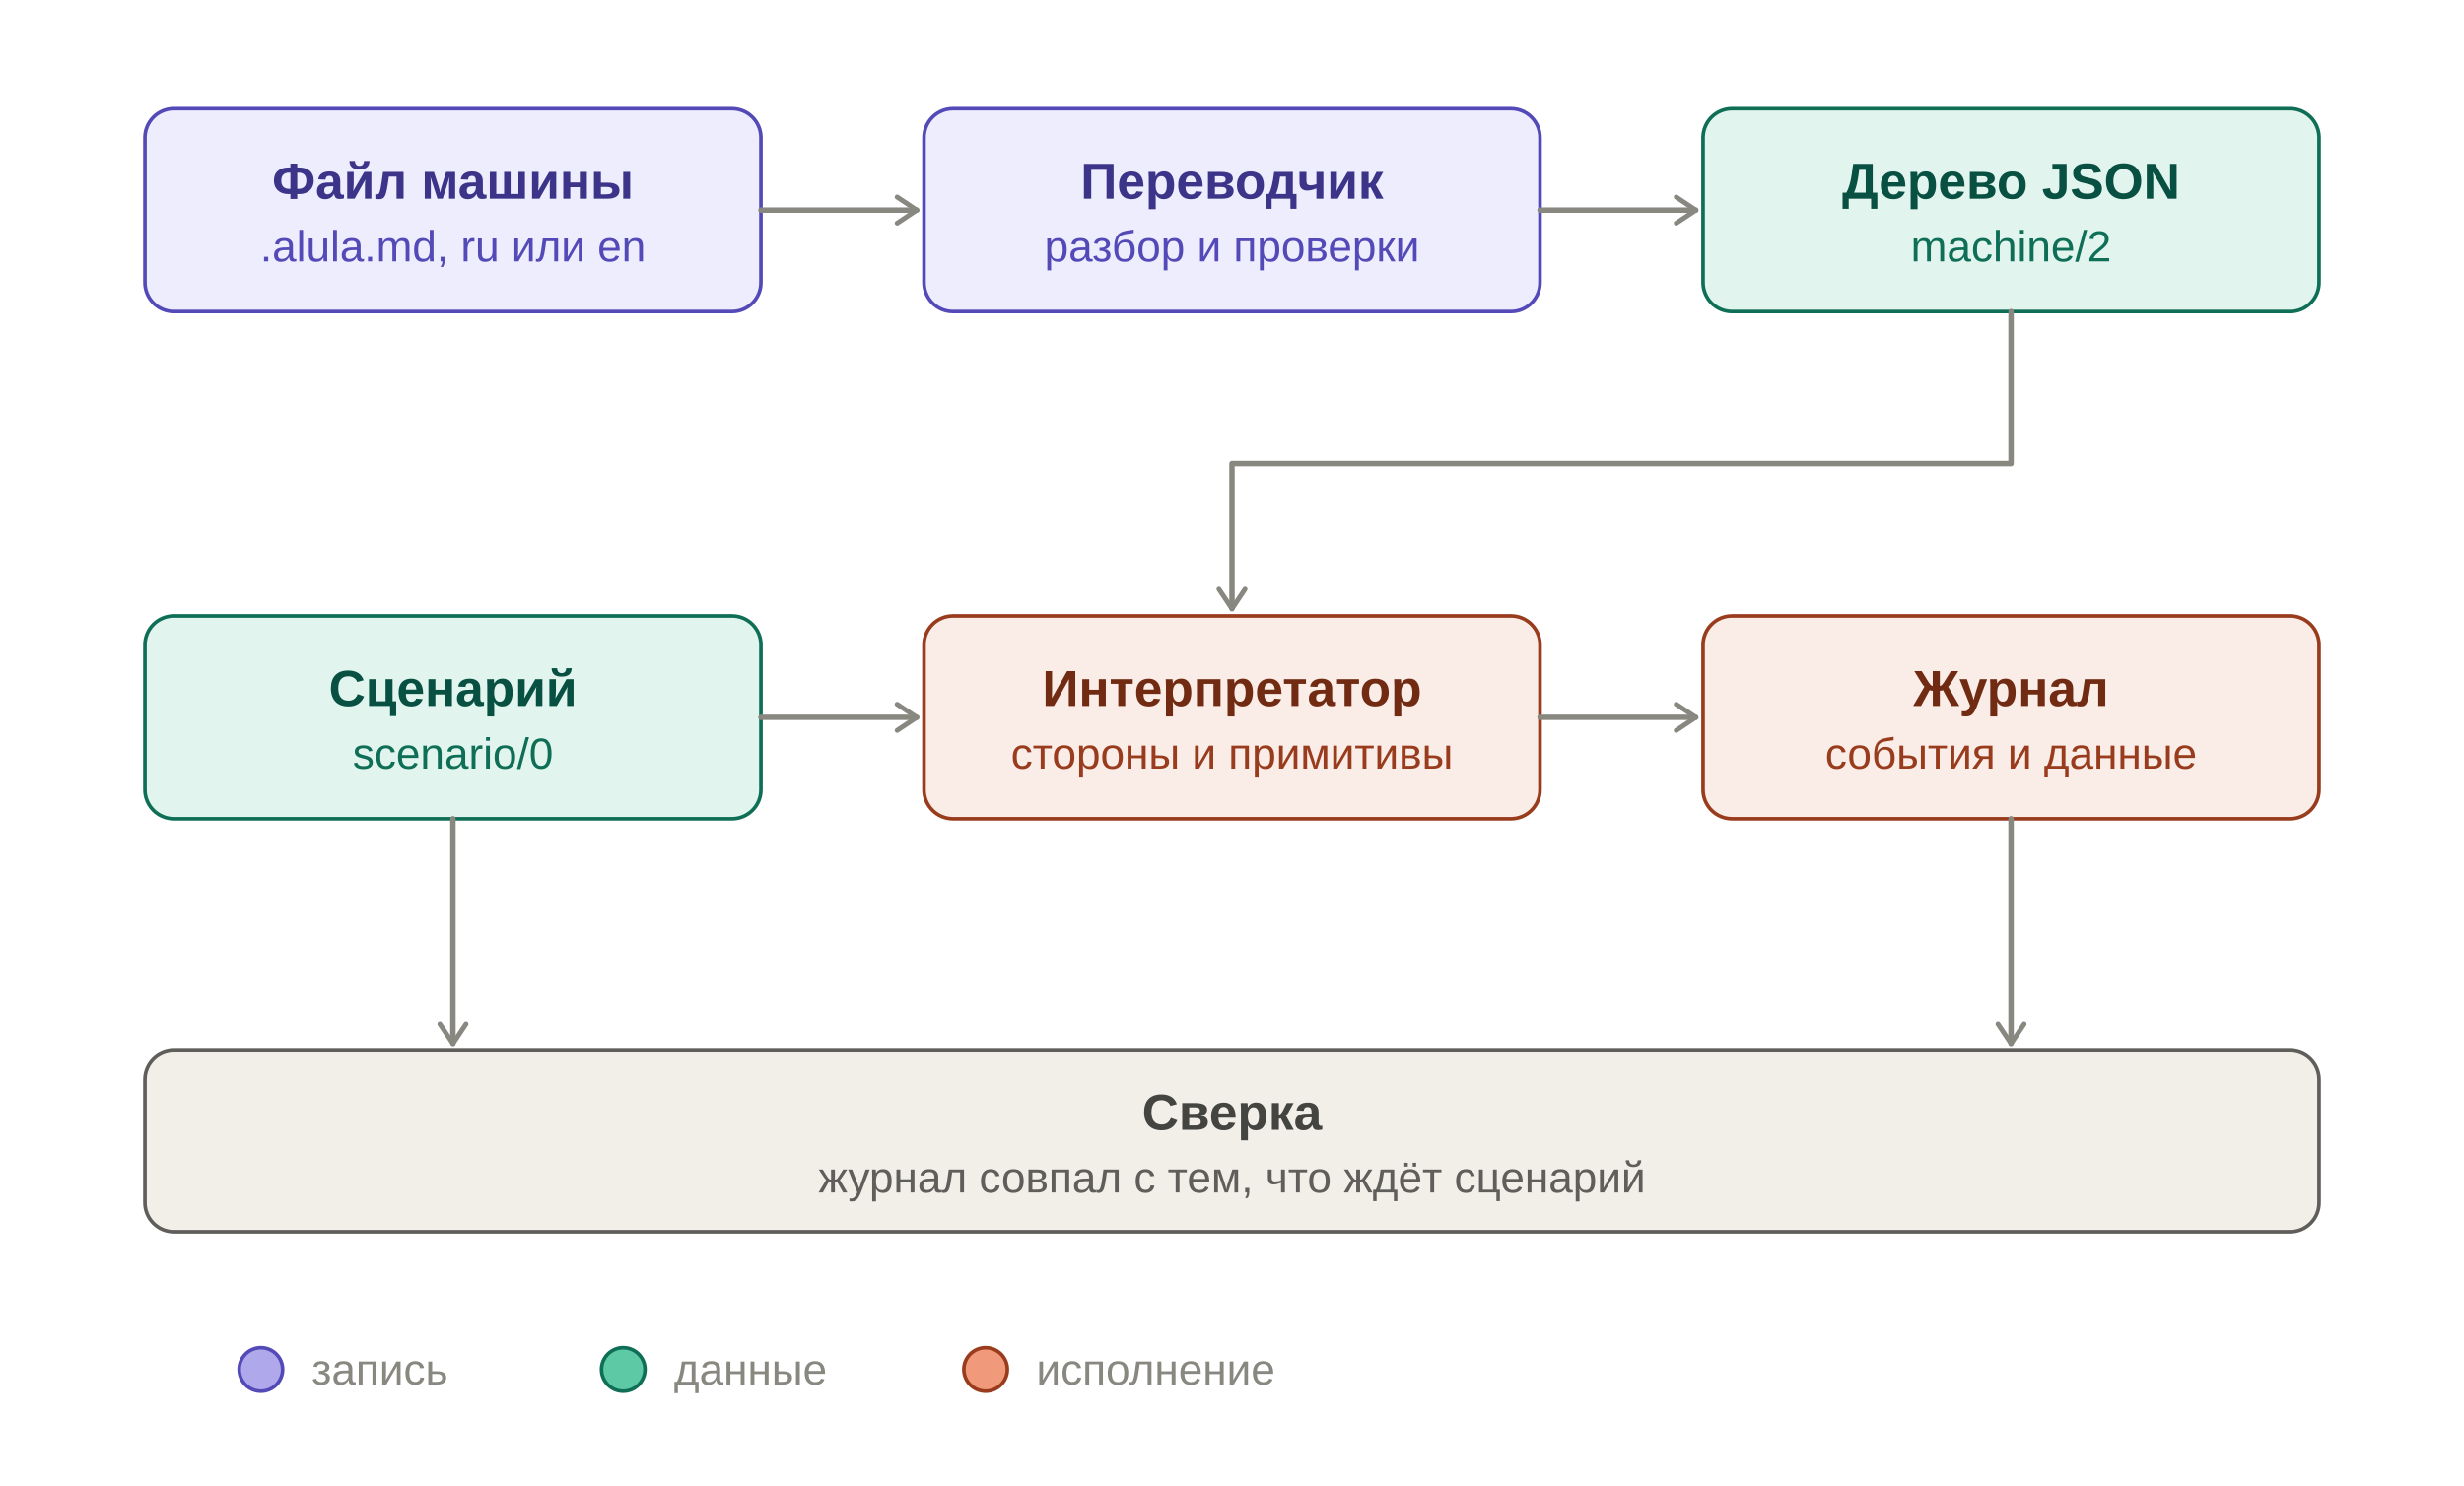
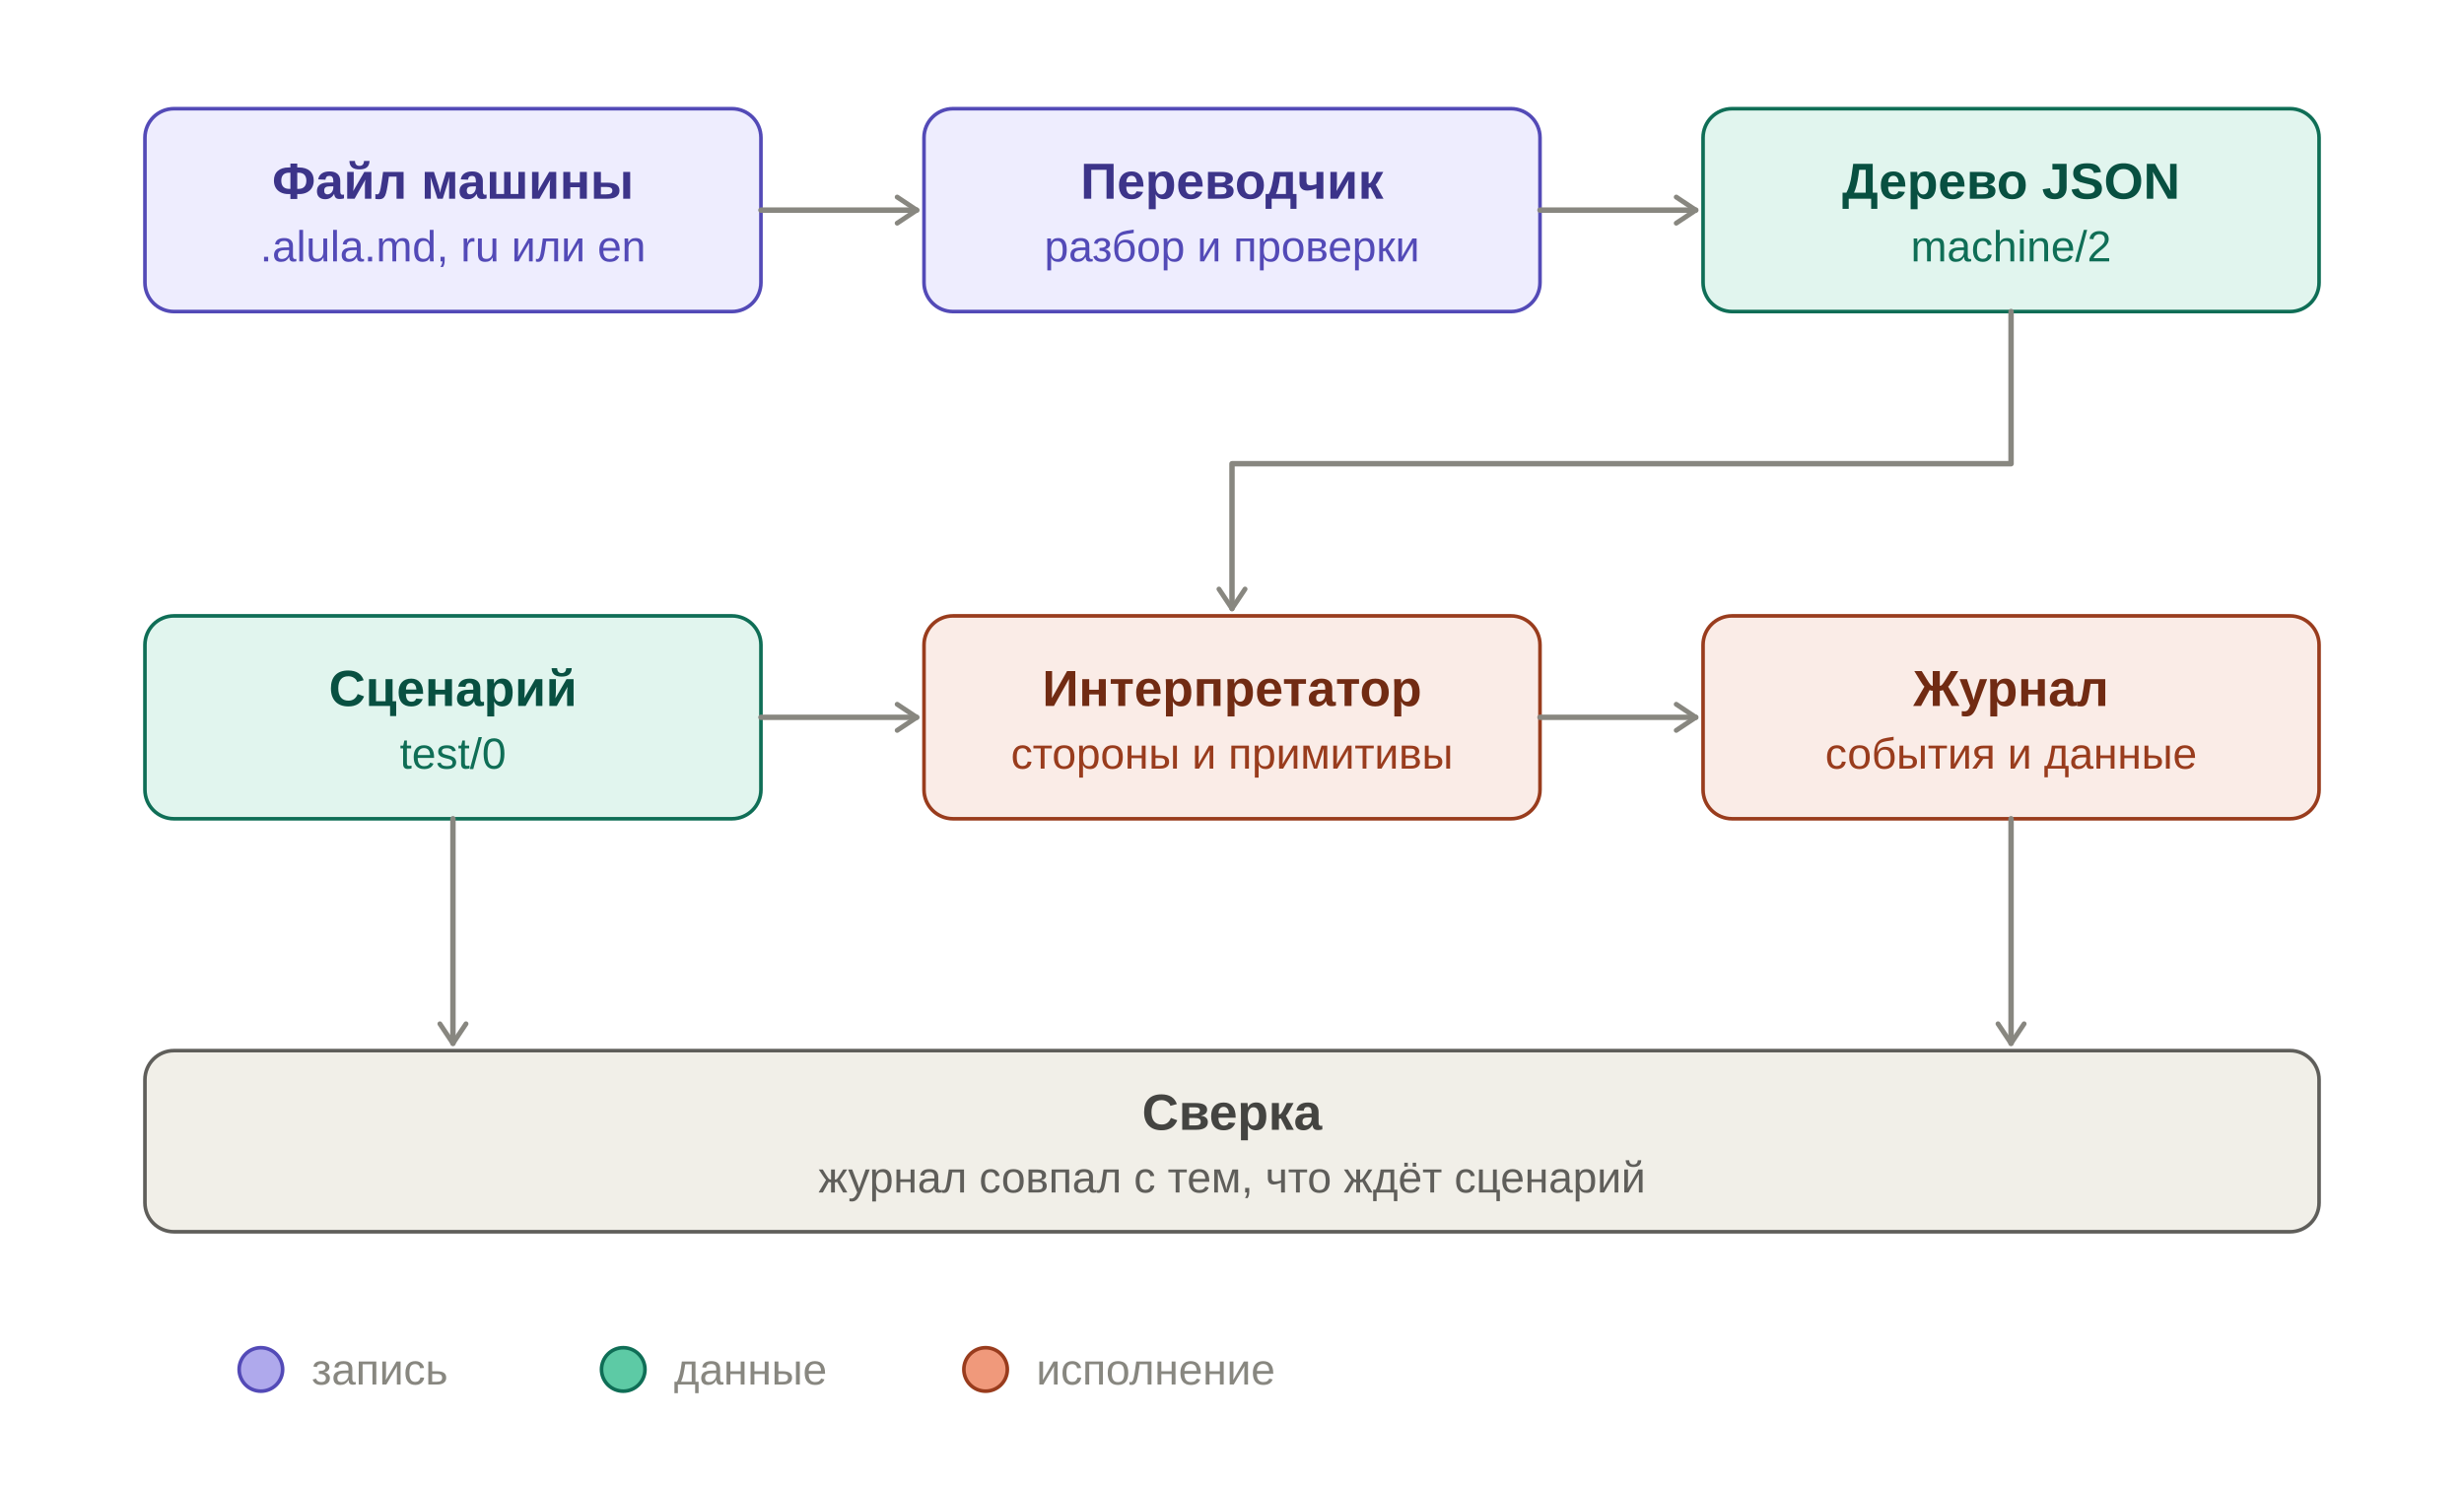
<svg xmlns="http://www.w3.org/2000/svg" viewBox="0 0 680 410" width="680" height="410" role="img">
  <defs>
    <marker id="a" viewBox="0 0 10 10" refX="8" refY="5" markerWidth="6" markerHeight="6" orient="auto-start-reverse">
      <path d="M2 1L8 5L2 9" fill="none" stroke="#888780" stroke-width="1.5" stroke-linecap="round" stroke-linejoin="round" />
    </marker>
  </defs>
  <rect x="40" y="30" width="170" height="56" rx="8" fill="#EEEDFE" stroke="#534AB7" stroke-width="1" />
  <text x="125.0" y="50" text-anchor="middle" dominant-baseline="central" font-family="Segoe UI, Arial, sans-serif" font-size="14" font-weight="600" fill="#3C3489">Файл машины</text>
  <text x="125.0" y="68" text-anchor="middle" dominant-baseline="central" font-family="Segoe UI, Arial, sans-serif" font-size="12" fill="#534AB7">.alula.md, ru или en</text>
  <rect x="255" y="30" width="170" height="56" rx="8" fill="#EEEDFE" stroke="#534AB7" stroke-width="1" />
  <text x="340.0" y="50" text-anchor="middle" dominant-baseline="central" font-family="Segoe UI, Arial, sans-serif" font-size="14" font-weight="600" fill="#3C3489">Переводчик</text>
  <text x="340.0" y="68" text-anchor="middle" dominant-baseline="central" font-family="Segoe UI, Arial, sans-serif" font-size="12" fill="#534AB7">разбор и проверки</text>
  <rect x="470" y="30" width="170" height="56" rx="8" fill="#E1F5EE" stroke="#0F6E56" stroke-width="1" />
  <text x="555.0" y="50" text-anchor="middle" dominant-baseline="central" font-family="Segoe UI, Arial, sans-serif" font-size="14" font-weight="600" fill="#085041">Дерево JSON</text>
  <text x="555.0" y="68" text-anchor="middle" dominant-baseline="central" font-family="Segoe UI, Arial, sans-serif" font-size="12" fill="#0F6E56">machine/2</text>
  <line x1="210" y1="58" x2="253" y2="58" stroke="#888780" stroke-width="1.5" fill="none" stroke-linecap="round" stroke-linejoin="round" marker-end="url(#a)" />
  <line x1="425" y1="58" x2="468" y2="58" stroke="#888780" stroke-width="1.5" fill="none" stroke-linecap="round" stroke-linejoin="round" marker-end="url(#a)" />
  <path d="M555 86 L555 128 L340 128 L340 168" stroke="#888780" stroke-width="1.5" fill="none" stroke-linecap="round" stroke-linejoin="round" marker-end="url(#a)" />
  <rect x="40" y="170" width="170" height="56" rx="8" fill="#E1F5EE" stroke="#0F6E56" stroke-width="1" />
  <text x="125.0" y="190" text-anchor="middle" dominant-baseline="central" font-family="Segoe UI, Arial, sans-serif" font-size="14" font-weight="600" fill="#085041">Сценарий</text>
-   <text x="125.0" y="208" text-anchor="middle" dominant-baseline="central" font-family="Segoe UI, Arial, sans-serif" font-size="12" fill="#0F6E56">scenario/0</text>
+   <text x="125.0" y="208" text-anchor="middle" dominant-baseline="central" font-family="Segoe UI, Arial, sans-serif" font-size="12" fill="#0F6E56">test/0</text>
  <rect x="255" y="170" width="170" height="56" rx="8" fill="#FAECE7" stroke="#993C1D" stroke-width="1" />
  <text x="340.0" y="190" text-anchor="middle" dominant-baseline="central" font-family="Segoe UI, Arial, sans-serif" font-size="14" font-weight="600" fill="#712B13">Интерпретатор</text>
  <text x="340.0" y="208" text-anchor="middle" dominant-baseline="central" font-family="Segoe UI, Arial, sans-serif" font-size="12" fill="#993C1D">стороны и примитивы</text>
  <rect x="470" y="170" width="170" height="56" rx="8" fill="#FAECE7" stroke="#993C1D" stroke-width="1" />
  <text x="555.0" y="190" text-anchor="middle" dominant-baseline="central" font-family="Segoe UI, Arial, sans-serif" font-size="14" font-weight="600" fill="#712B13">Журнал</text>
  <text x="555.0" y="208" text-anchor="middle" dominant-baseline="central" font-family="Segoe UI, Arial, sans-serif" font-size="12" fill="#993C1D">события и данные</text>
  <line x1="210" y1="198" x2="253" y2="198" stroke="#888780" stroke-width="1.5" fill="none" stroke-linecap="round" stroke-linejoin="round" marker-end="url(#a)" />
  <line x1="425" y1="198" x2="468" y2="198" stroke="#888780" stroke-width="1.5" fill="none" stroke-linecap="round" stroke-linejoin="round" marker-end="url(#a)" />
  <line x1="125" y1="226" x2="125" y2="288" stroke="#888780" stroke-width="1.5" fill="none" stroke-linecap="round" stroke-linejoin="round" marker-end="url(#a)" />
  <line x1="555" y1="226" x2="555" y2="288" stroke="#888780" stroke-width="1.5" fill="none" stroke-linecap="round" stroke-linejoin="round" marker-end="url(#a)" />
  <rect x="40" y="290" width="600" height="50" rx="8" fill="#F1EFE8" stroke="#5F5E5A" stroke-width="1" />
  <text x="340" y="307" text-anchor="middle" dominant-baseline="central" font-family="Segoe UI, Arial, sans-serif" font-size="14" font-weight="600" fill="#444441">Сверка</text>
  <text x="340" y="325" text-anchor="middle" dominant-baseline="central" font-family="Segoe UI, Arial, sans-serif" font-size="12" fill="#5F5E5A">журнал совпал с тем, что ждёт сценарий</text>
  <circle cx="72" cy="378" r="6" fill="#AFA9EC" stroke="#534AB7" stroke-width="1" />
  <text x="86" y="378" dominant-baseline="central" font-family="Segoe UI, Arial, sans-serif" font-size="12" fill="#888780">запись</text>
  <circle cx="172" cy="378" r="6" fill="#5DCAA5" stroke="#0F6E56" stroke-width="1" />
  <text x="186" y="378" dominant-baseline="central" font-family="Segoe UI, Arial, sans-serif" font-size="12" fill="#888780">данные</text>
  <circle cx="272" cy="378" r="6" fill="#F0997B" stroke="#993C1D" stroke-width="1" />
  <text x="286" y="378" dominant-baseline="central" font-family="Segoe UI, Arial, sans-serif" font-size="12" fill="#888780">исполнение</text>
</svg>
